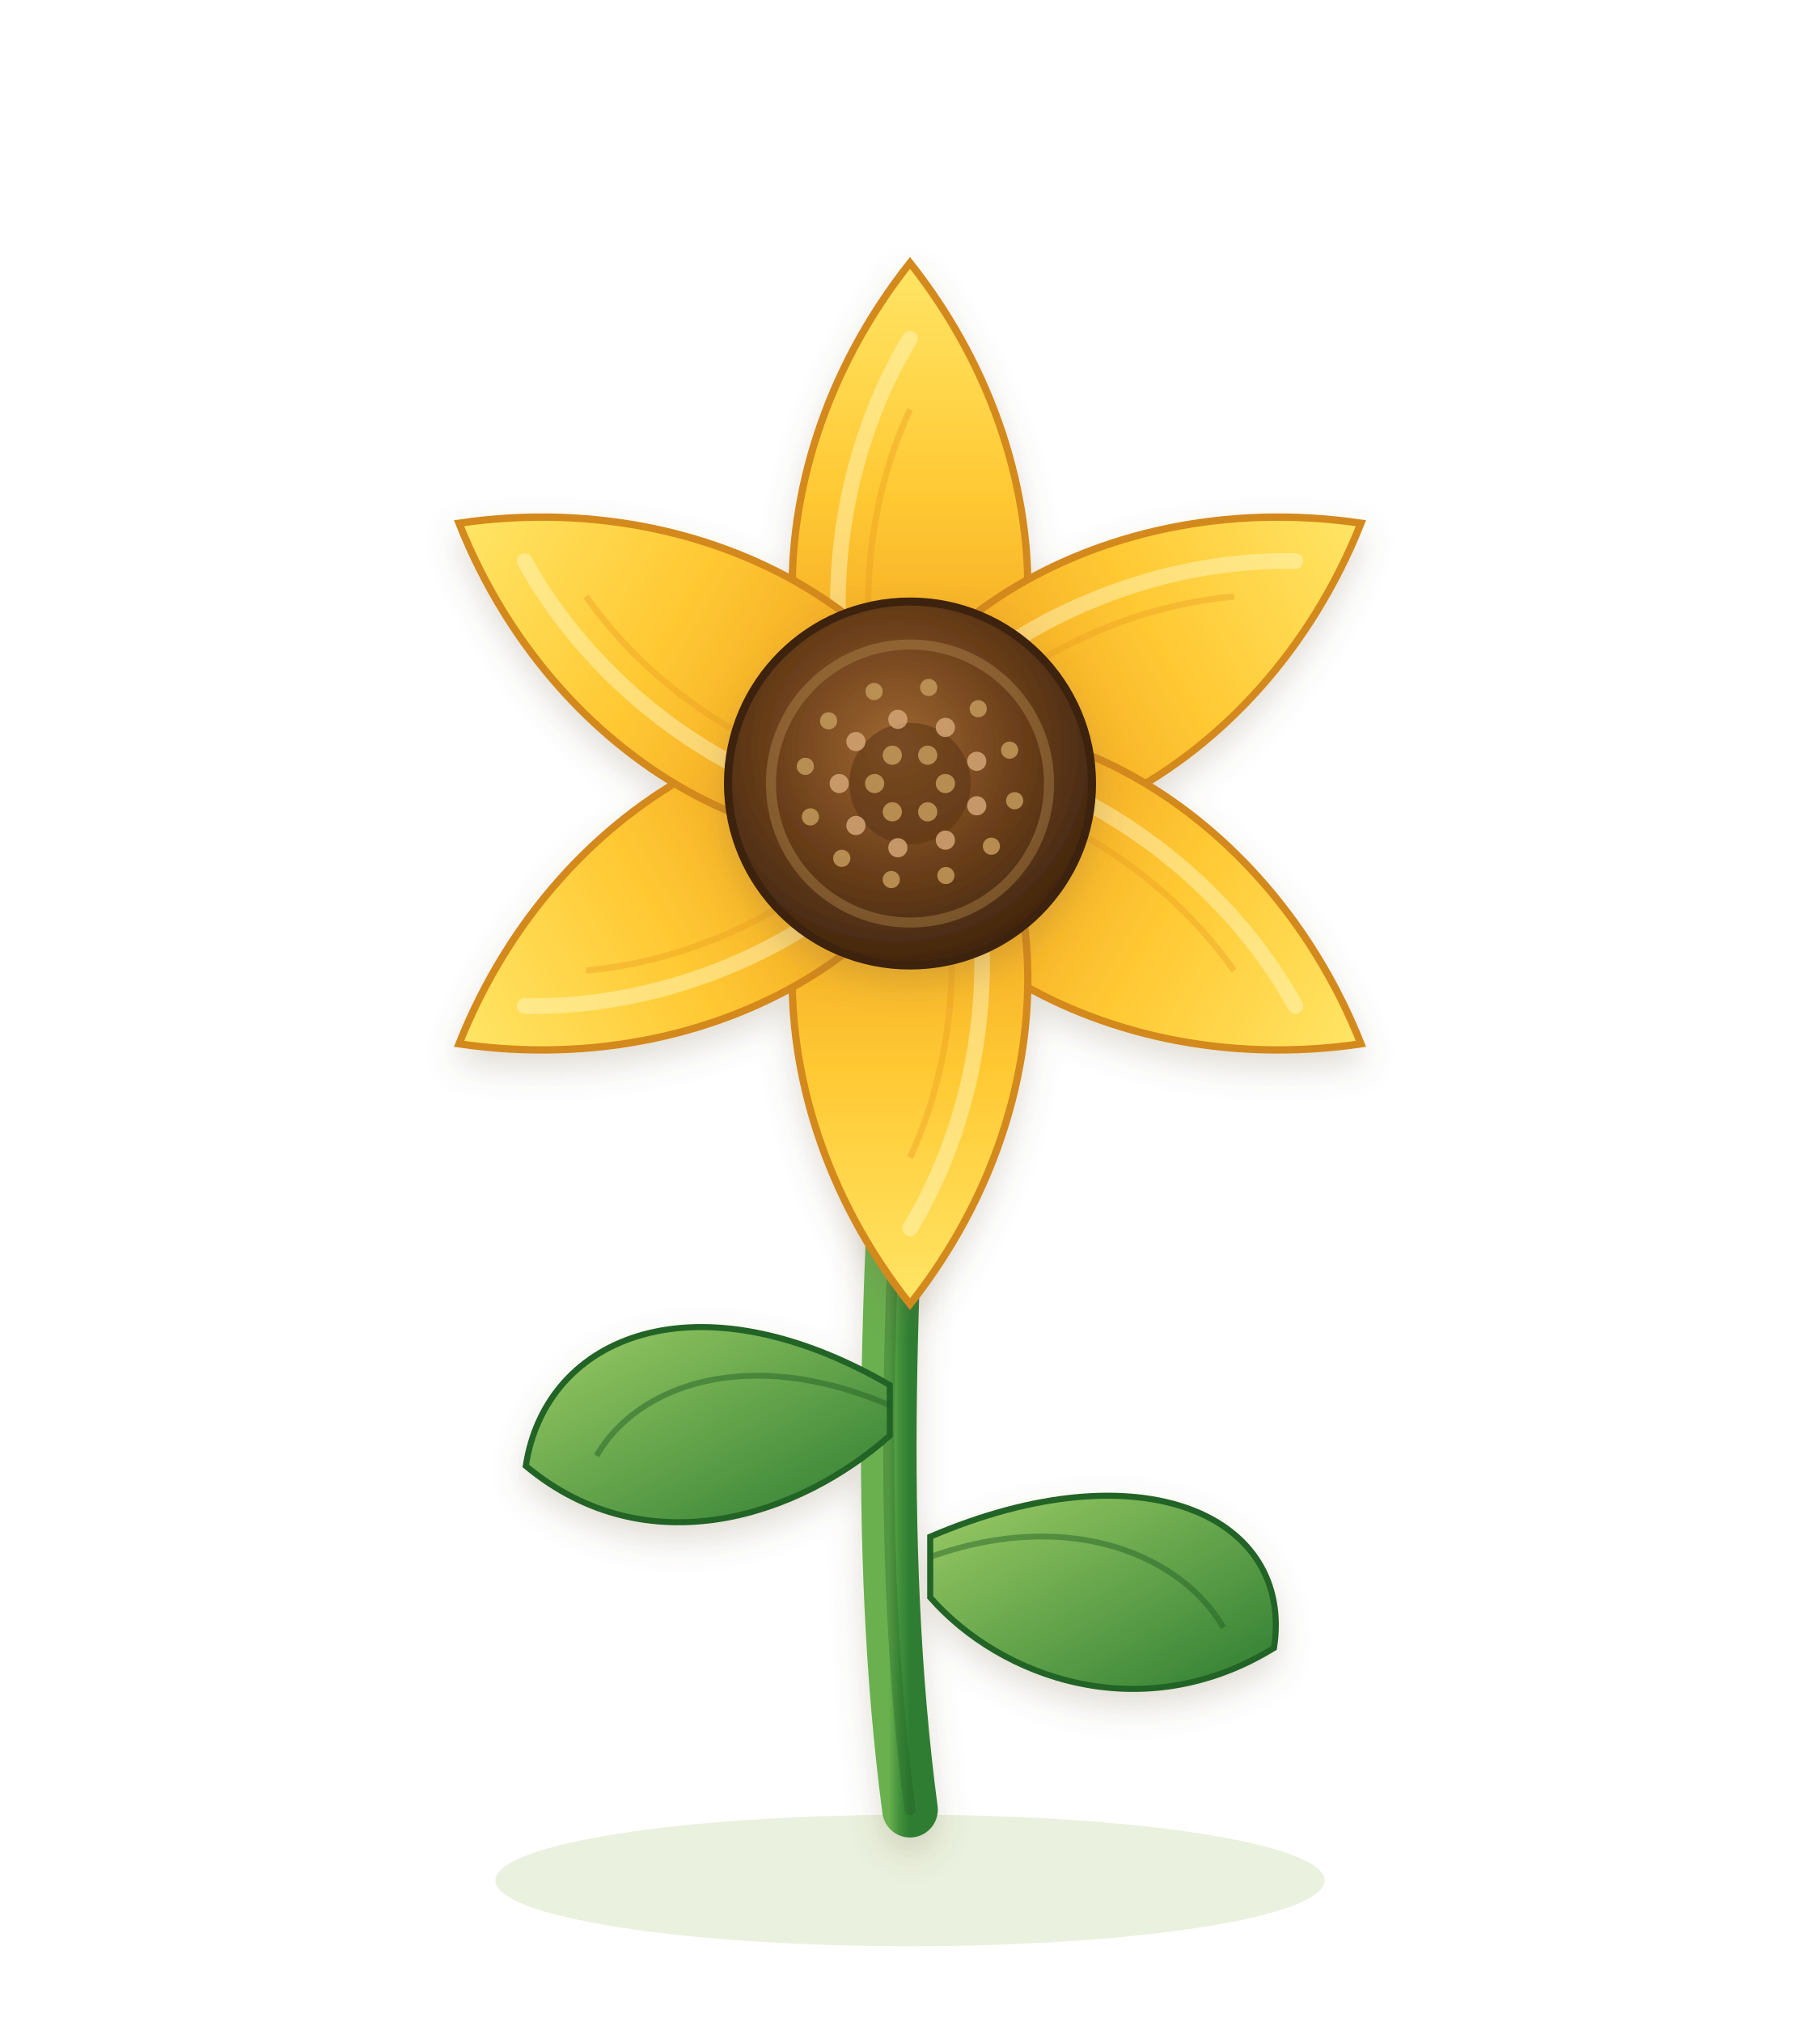
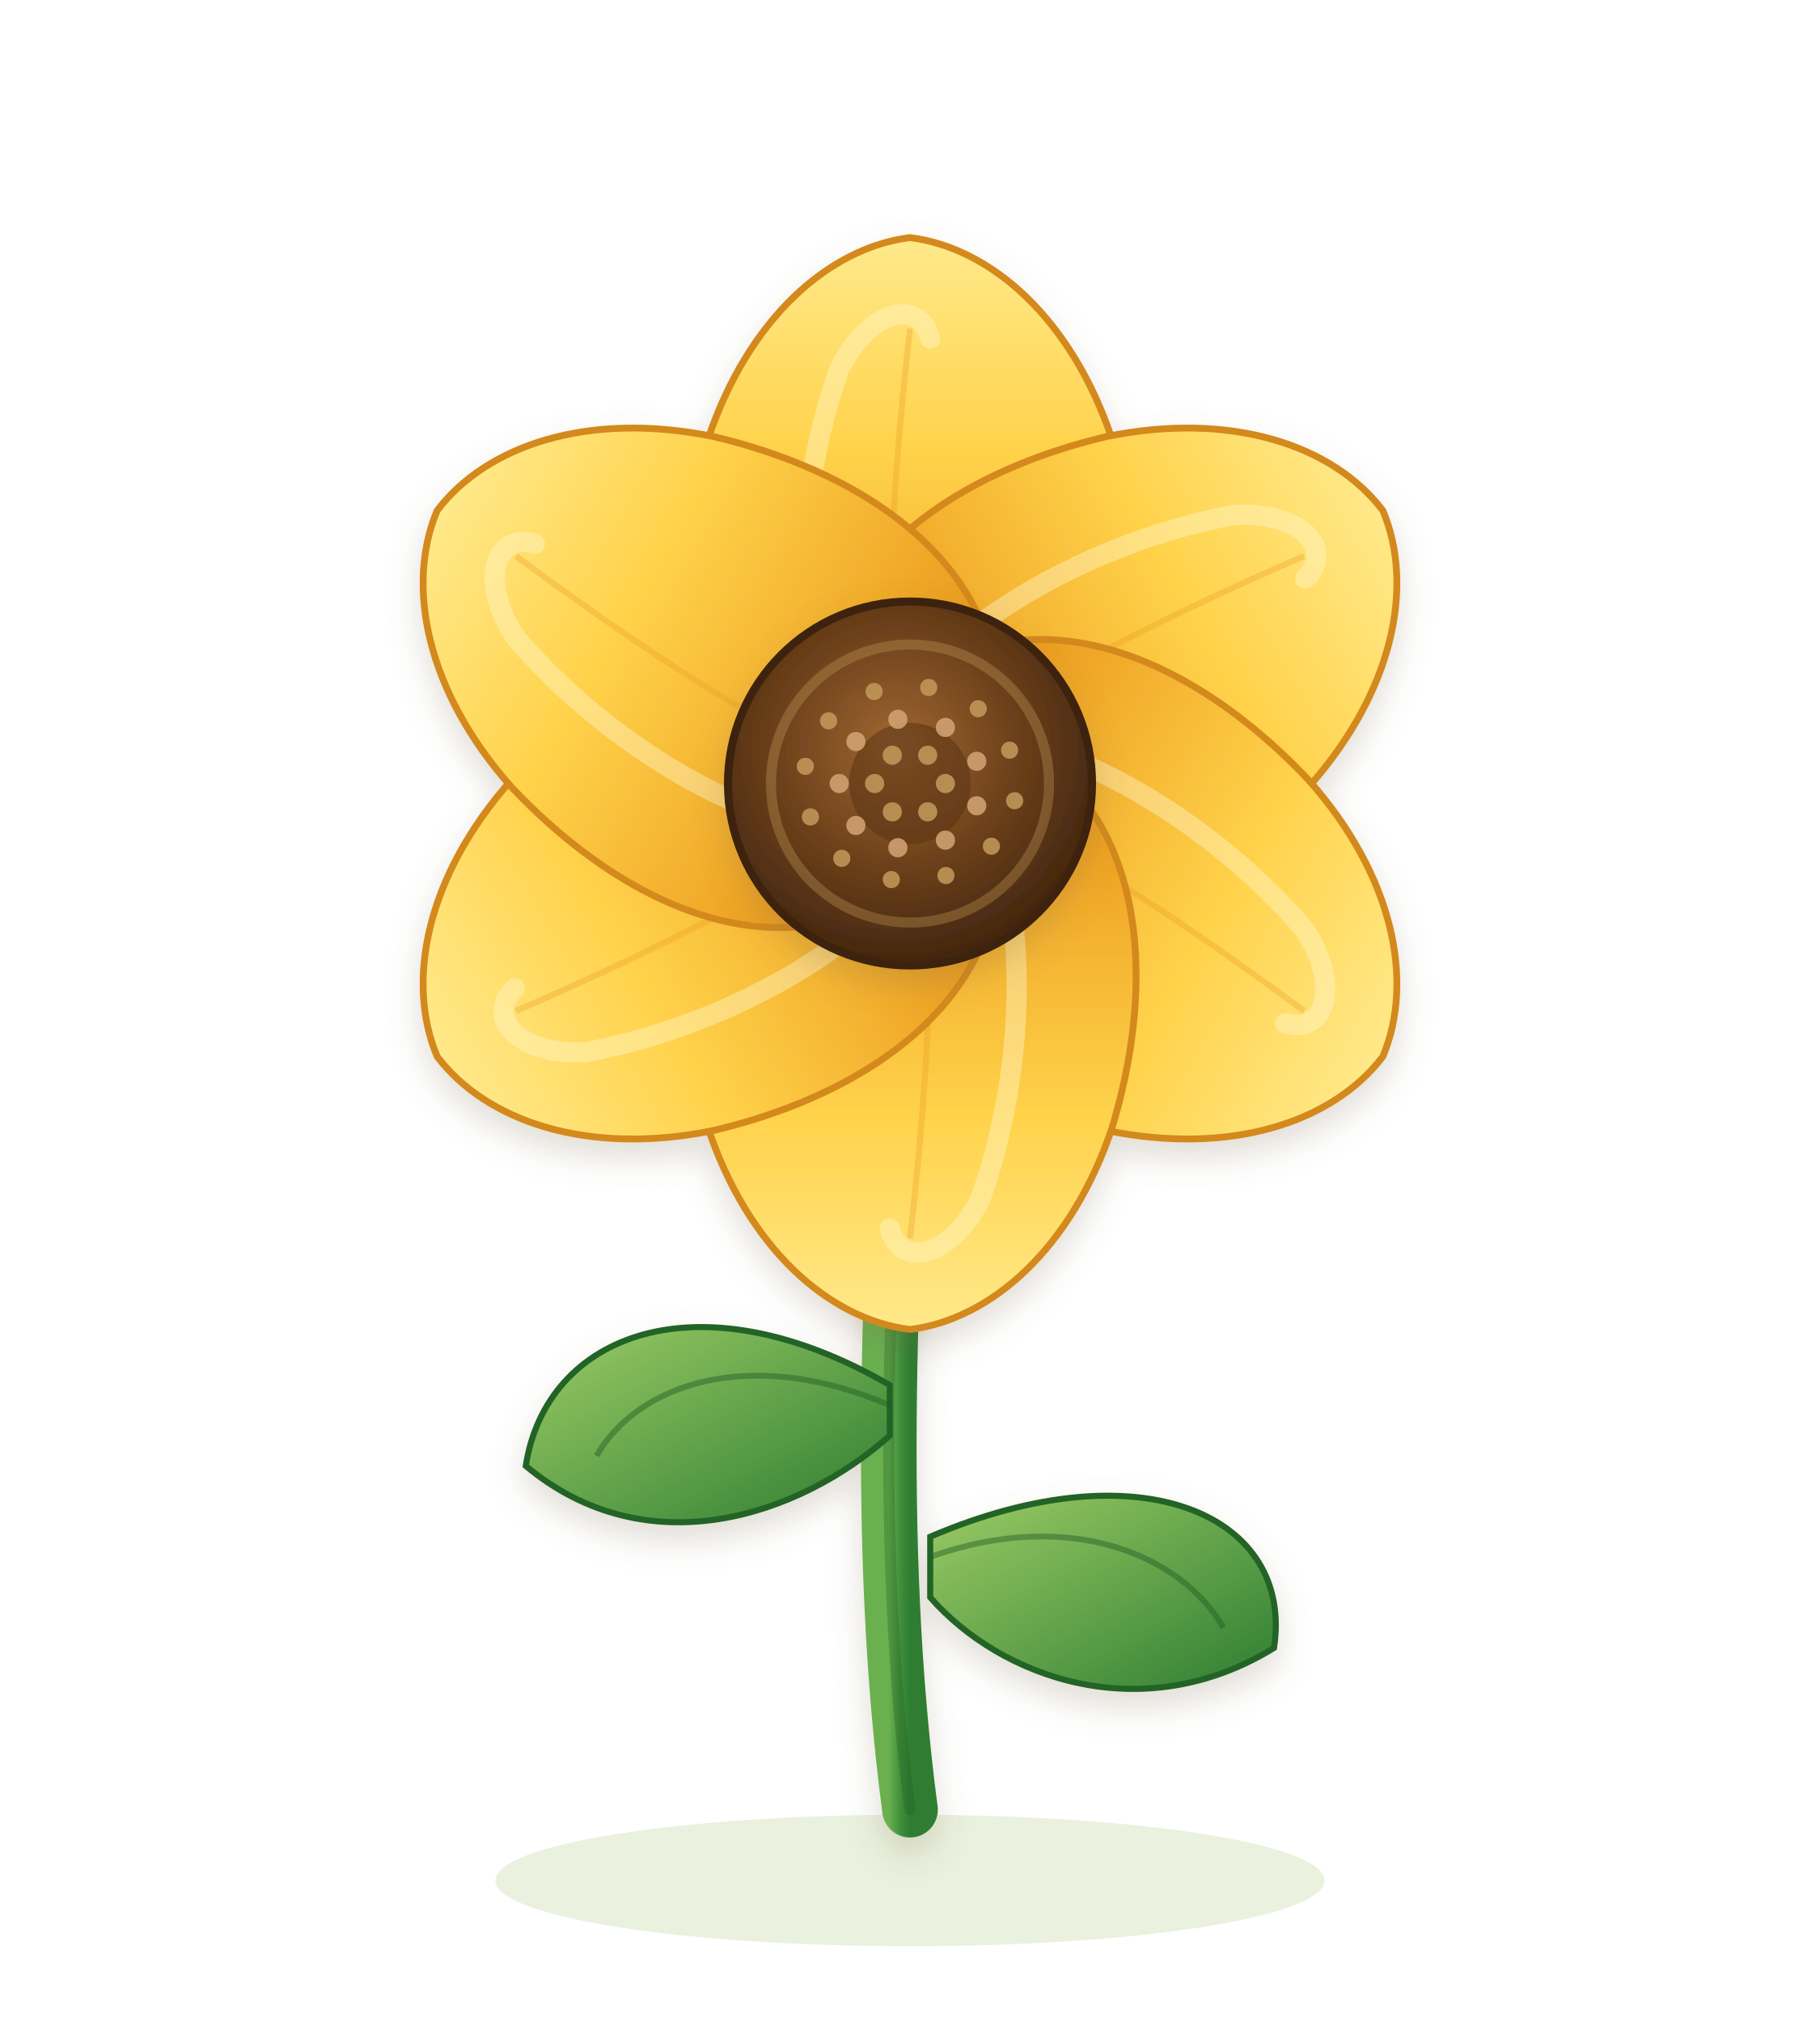
<svg xmlns="http://www.w3.org/2000/svg" viewBox="0 0 360 400" width="360" height="400" role="img" aria-label="Flower with six petals">
  <defs>
    <linearGradient id="petalGrad" x1="0%" y1="0%" x2="0%" y2="100%">
-       <stop offset="0%" stop-color="#ffe566" />
-       <stop offset="40%" stop-color="#ffc933" />
-       <stop offset="78%" stop-color="#f0a020" />
+       <stop offset="0%" stop-color="#ffe98a" />
+       <stop offset="35%" stop-color="#ffd24a" />
+       <stop offset="72%" stop-color="#f0a828" />
      <stop offset="100%" stop-color="#e08a14" />
    </linearGradient>
    <radialGradient id="centerGrad" cx="46%" cy="40%" r="62%">
      <stop offset="0%" stop-color="#a06732" />
      <stop offset="55%" stop-color="#6b3f1a" />
      <stop offset="100%" stop-color="#3f240e" />
    </radialGradient>
    <linearGradient id="stemGrad" x1="0%" y1="0%" x2="100%" y2="0%">
      <stop offset="0%" stop-color="#6bb04f" />
      <stop offset="55%" stop-color="#3f8f3a" />
      <stop offset="100%" stop-color="#2e7d32" />
    </linearGradient>
    <linearGradient id="leafGrad" x1="0%" y1="0%" x2="100%" y2="100%">
      <stop offset="0%" stop-color="#9ccc65" />
      <stop offset="100%" stop-color="#2e7d32" />
    </linearGradient>
    <filter id="softShadow" x="-25%" y="-25%" width="150%" height="150%">
      <feDropShadow dx="0" dy="3" stdDeviation="3.2" flood-color="#7a6240" flood-opacity="0.22" />
    </filter>
  </defs>
  <ellipse cx="180" cy="372" rx="82" ry="13" fill="#c8d9a8" opacity="0.38" />
  <g id="stem-and-leaves" filter="url(#softShadow)">
    <path d="M180 188 C176 248 173 305 180 358" fill="none" stroke="url(#stemGrad)" stroke-width="11" stroke-linecap="round" />
    <path d="M180 188 C176 248 173 305 180 358" fill="none" stroke="#1f5c24" stroke-width="2.2" stroke-linecap="round" opacity="0.32" />
    <path d="M176 274 C138 252 108 264 104 290 C128 310 158 300 176 284 Z" fill="url(#leafGrad)" stroke="#246328" stroke-width="1.2" />
    <path d="M176 278 C148 266 126 274 118 288" fill="none" stroke="#1f5c24" stroke-width="1.15" opacity="0.45" />
    <path d="M184 304 C226 286 256 300 252 326 C226 342 198 332 184 316 Z" fill="url(#leafGrad)" stroke="#246328" stroke-width="1.2" />
    <path d="M184 308 C212 298 234 308 242 322" fill="none" stroke="#1f5c24" stroke-width="1.15" opacity="0.45" />
  </g>
  <g id="petals-container" filter="url(#softShadow)">
    <g class="petal petal-1" data-petal-index="0" transform="rotate(0 180 155)">
      <g class="petal-motion">
-         <path class="petal-shape" d="M180 168 C152 150 146 95 180 52 C214 95 208 150 180 168 Z" fill="url(#petalGrad)" stroke="#d4891a" stroke-width="1.45" />
-         <path d="M180 163 C162 145 160 100 180 67" fill="none" stroke="#fff6c2" stroke-width="3.1" stroke-linecap="round" opacity="0.48" />
-         <path d="M180 157 C170 137 168 107 180 81" fill="none" stroke="#e89a20" stroke-width="1.25" opacity="0.38" />
+         <path class="petal-shape" d="M180 169 C138 165 128 127 140 87 C148 63 164 49 180 47 C196 49 212 63 220 87 C232 127 222 165 180 169 Z" fill="url(#petalGrad)" stroke="#d4891a" stroke-width="1.35" />
+         <path d="M172 157 C158 147 154 107 166 73 C172 61 182 59 184 67" fill="none" stroke="#fff8d0" stroke-width="4" stroke-linecap="round" opacity="0.42" />
+         <path d="M180 159 C174 135 176 100 180 65" fill="none" stroke="#e89a20" stroke-width="1.2" opacity="0.32" />
      </g>
    </g>
    <g class="petal petal-2" data-petal-index="1" transform="rotate(60 180 155)">
      <g class="petal-motion">
-         <path class="petal-shape" d="M180 168 C152 150 146 95 180 52 C214 95 208 150 180 168 Z" fill="url(#petalGrad)" stroke="#d4891a" stroke-width="1.45" />
-         <path d="M180 163 C162 145 160 100 180 67" fill="none" stroke="#fff6c2" stroke-width="3.1" stroke-linecap="round" opacity="0.48" />
-         <path d="M180 157 C170 137 168 107 180 81" fill="none" stroke="#e89a20" stroke-width="1.25" opacity="0.38" />
+         <path class="petal-shape" d="M180 169 C138 165 128 127 140 87 C148 63 164 49 180 47 C196 49 212 63 220 87 C232 127 222 165 180 169 Z" fill="url(#petalGrad)" stroke="#d4891a" stroke-width="1.35" />
+         <path d="M172 157 C158 147 154 107 166 73 C172 61 182 59 184 67" fill="none" stroke="#fff8d0" stroke-width="4" stroke-linecap="round" opacity="0.42" />
+         <path d="M180 159 C174 135 176 100 180 65" fill="none" stroke="#e89a20" stroke-width="1.2" opacity="0.32" />
      </g>
    </g>
    <g class="petal petal-3" data-petal-index="2" transform="rotate(120 180 155)">
      <g class="petal-motion">
-         <path class="petal-shape" d="M180 168 C152 150 146 95 180 52 C214 95 208 150 180 168 Z" fill="url(#petalGrad)" stroke="#d4891a" stroke-width="1.45" />
-         <path d="M180 163 C162 145 160 100 180 67" fill="none" stroke="#fff6c2" stroke-width="3.1" stroke-linecap="round" opacity="0.48" />
-         <path d="M180 157 C170 137 168 107 180 81" fill="none" stroke="#e89a20" stroke-width="1.25" opacity="0.38" />
+         <path class="petal-shape" d="M180 169 C138 165 128 127 140 87 C148 63 164 49 180 47 C196 49 212 63 220 87 C232 127 222 165 180 169 Z" fill="url(#petalGrad)" stroke="#d4891a" stroke-width="1.35" />
+         <path d="M172 157 C158 147 154 107 166 73 C172 61 182 59 184 67" fill="none" stroke="#fff8d0" stroke-width="4" stroke-linecap="round" opacity="0.42" />
+         <path d="M180 159 C174 135 176 100 180 65" fill="none" stroke="#e89a20" stroke-width="1.2" opacity="0.32" />
      </g>
    </g>
    <g class="petal petal-4" data-petal-index="3" transform="rotate(180 180 155)">
      <g class="petal-motion">
-         <path class="petal-shape" d="M180 168 C152 150 146 95 180 52 C214 95 208 150 180 168 Z" fill="url(#petalGrad)" stroke="#d4891a" stroke-width="1.45" />
-         <path d="M180 163 C162 145 160 100 180 67" fill="none" stroke="#fff6c2" stroke-width="3.1" stroke-linecap="round" opacity="0.48" />
-         <path d="M180 157 C170 137 168 107 180 81" fill="none" stroke="#e89a20" stroke-width="1.25" opacity="0.38" />
+         <path class="petal-shape" d="M180 169 C138 165 128 127 140 87 C148 63 164 49 180 47 C196 49 212 63 220 87 C232 127 222 165 180 169 Z" fill="url(#petalGrad)" stroke="#d4891a" stroke-width="1.35" />
+         <path d="M172 157 C158 147 154 107 166 73 C172 61 182 59 184 67" fill="none" stroke="#fff8d0" stroke-width="4" stroke-linecap="round" opacity="0.42" />
+         <path d="M180 159 C174 135 176 100 180 65" fill="none" stroke="#e89a20" stroke-width="1.2" opacity="0.32" />
      </g>
    </g>
    <g class="petal petal-5" data-petal-index="4" transform="rotate(240 180 155)">
      <g class="petal-motion">
-         <path class="petal-shape" d="M180 168 C152 150 146 95 180 52 C214 95 208 150 180 168 Z" fill="url(#petalGrad)" stroke="#d4891a" stroke-width="1.45" />
-         <path d="M180 163 C162 145 160 100 180 67" fill="none" stroke="#fff6c2" stroke-width="3.1" stroke-linecap="round" opacity="0.48" />
-         <path d="M180 157 C170 137 168 107 180 81" fill="none" stroke="#e89a20" stroke-width="1.25" opacity="0.38" />
+         <path class="petal-shape" d="M180 169 C138 165 128 127 140 87 C148 63 164 49 180 47 C196 49 212 63 220 87 C232 127 222 165 180 169 Z" fill="url(#petalGrad)" stroke="#d4891a" stroke-width="1.35" />
+         <path d="M172 157 C158 147 154 107 166 73 C172 61 182 59 184 67" fill="none" stroke="#fff8d0" stroke-width="4" stroke-linecap="round" opacity="0.42" />
+         <path d="M180 159 C174 135 176 100 180 65" fill="none" stroke="#e89a20" stroke-width="1.2" opacity="0.32" />
      </g>
    </g>
    <g class="petal petal-6" data-petal-index="5" transform="rotate(300 180 155)">
      <g class="petal-motion">
-         <path class="petal-shape" d="M180 168 C152 150 146 95 180 52 C214 95 208 150 180 168 Z" fill="url(#petalGrad)" stroke="#d4891a" stroke-width="1.45" />
-         <path d="M180 163 C162 145 160 100 180 67" fill="none" stroke="#fff6c2" stroke-width="3.1" stroke-linecap="round" opacity="0.48" />
-         <path d="M180 157 C170 137 168 107 180 81" fill="none" stroke="#e89a20" stroke-width="1.25" opacity="0.38" />
+         <path class="petal-shape" d="M180 169 C138 165 128 127 140 87 C148 63 164 49 180 47 C196 49 212 63 220 87 C232 127 222 165 180 169 Z" fill="url(#petalGrad)" stroke="#d4891a" stroke-width="1.35" />
+         <path d="M172 157 C158 147 154 107 166 73 C172 61 182 59 184 67" fill="none" stroke="#fff8d0" stroke-width="4" stroke-linecap="round" opacity="0.42" />
+         <path d="M180 159 C174 135 176 100 180 65" fill="none" stroke="#e89a20" stroke-width="1.2" opacity="0.32" />
      </g>
    </g>
  </g>
  <g id="flower-center" filter="url(#softShadow)">
    <circle cx="180" cy="155" r="36" fill="url(#centerGrad)" stroke="#3d2410" stroke-width="1.6" />
    <circle cx="180" cy="155" r="27.5" fill="none" stroke="#c49a5a" stroke-width="2" opacity="0.35" />
    <circle cx="180" cy="155" r="12" fill="#5a3314" opacity="0.55" />
    <circle cx="187.0" cy="155.0" r="1.9" fill="#c49a5a" opacity="0.85" />
    <circle cx="183.5" cy="160.6" r="1.9" fill="#c49a5a" opacity="0.85" />
    <circle cx="176.5" cy="160.6" r="1.9" fill="#c49a5a" opacity="0.85" />
    <circle cx="173.0" cy="155.0" r="1.9" fill="#c49a5a" opacity="0.85" />
    <circle cx="176.5" cy="149.4" r="1.9" fill="#c49a5a" opacity="0.85" />
    <circle cx="183.5" cy="149.4" r="1.9" fill="#c49a5a" opacity="0.85" />
    <circle cx="193.2" cy="159.4" r="1.9" fill="#d4a574" opacity="0.85" />
    <circle cx="187.0" cy="166.2" r="1.9" fill="#d4a574" opacity="0.85" />
    <circle cx="177.6" cy="167.7" r="1.9" fill="#d4a574" opacity="0.85" />
    <circle cx="169.3" cy="163.3" r="1.9" fill="#d4a574" opacity="0.85" />
    <circle cx="166.0" cy="155.0" r="1.9" fill="#d4a574" opacity="0.85" />
    <circle cx="169.3" cy="146.7" r="1.9" fill="#d4a574" opacity="0.85" />
    <circle cx="177.6" cy="142.3" r="1.9" fill="#d4a574" opacity="0.85" />
    <circle cx="187.0" cy="143.9" r="1.9" fill="#d4a574" opacity="0.85" />
    <circle cx="193.2" cy="150.6" r="1.9" fill="#d4a574" opacity="0.85" />
    <circle cx="196.1" cy="167.4" r="1.7" fill="#c49a5a" opacity="0.85" />
    <circle cx="187.1" cy="173.2" r="1.7" fill="#c49a5a" opacity="0.85" />
    <circle cx="176.3" cy="174.0" r="1.7" fill="#c49a5a" opacity="0.85" />
    <circle cx="166.5" cy="169.8" r="1.7" fill="#c49a5a" opacity="0.85" />
    <circle cx="160.3" cy="161.6" r="1.7" fill="#c49a5a" opacity="0.85" />
    <circle cx="159.3" cy="151.6" r="1.7" fill="#c49a5a" opacity="0.85" />
    <circle cx="163.9" cy="142.6" r="1.7" fill="#c49a5a" opacity="0.85" />
    <circle cx="172.9" cy="136.8" r="1.7" fill="#c49a5a" opacity="0.85" />
    <circle cx="183.7" cy="136.0" r="1.7" fill="#c49a5a" opacity="0.85" />
    <circle cx="193.5" cy="140.2" r="1.7" fill="#c49a5a" opacity="0.85" />
    <circle cx="199.7" cy="148.4" r="1.7" fill="#c49a5a" opacity="0.85" />
    <circle cx="200.7" cy="158.4" r="1.7" fill="#c49a5a" opacity="0.85" />
  </g>
</svg>
